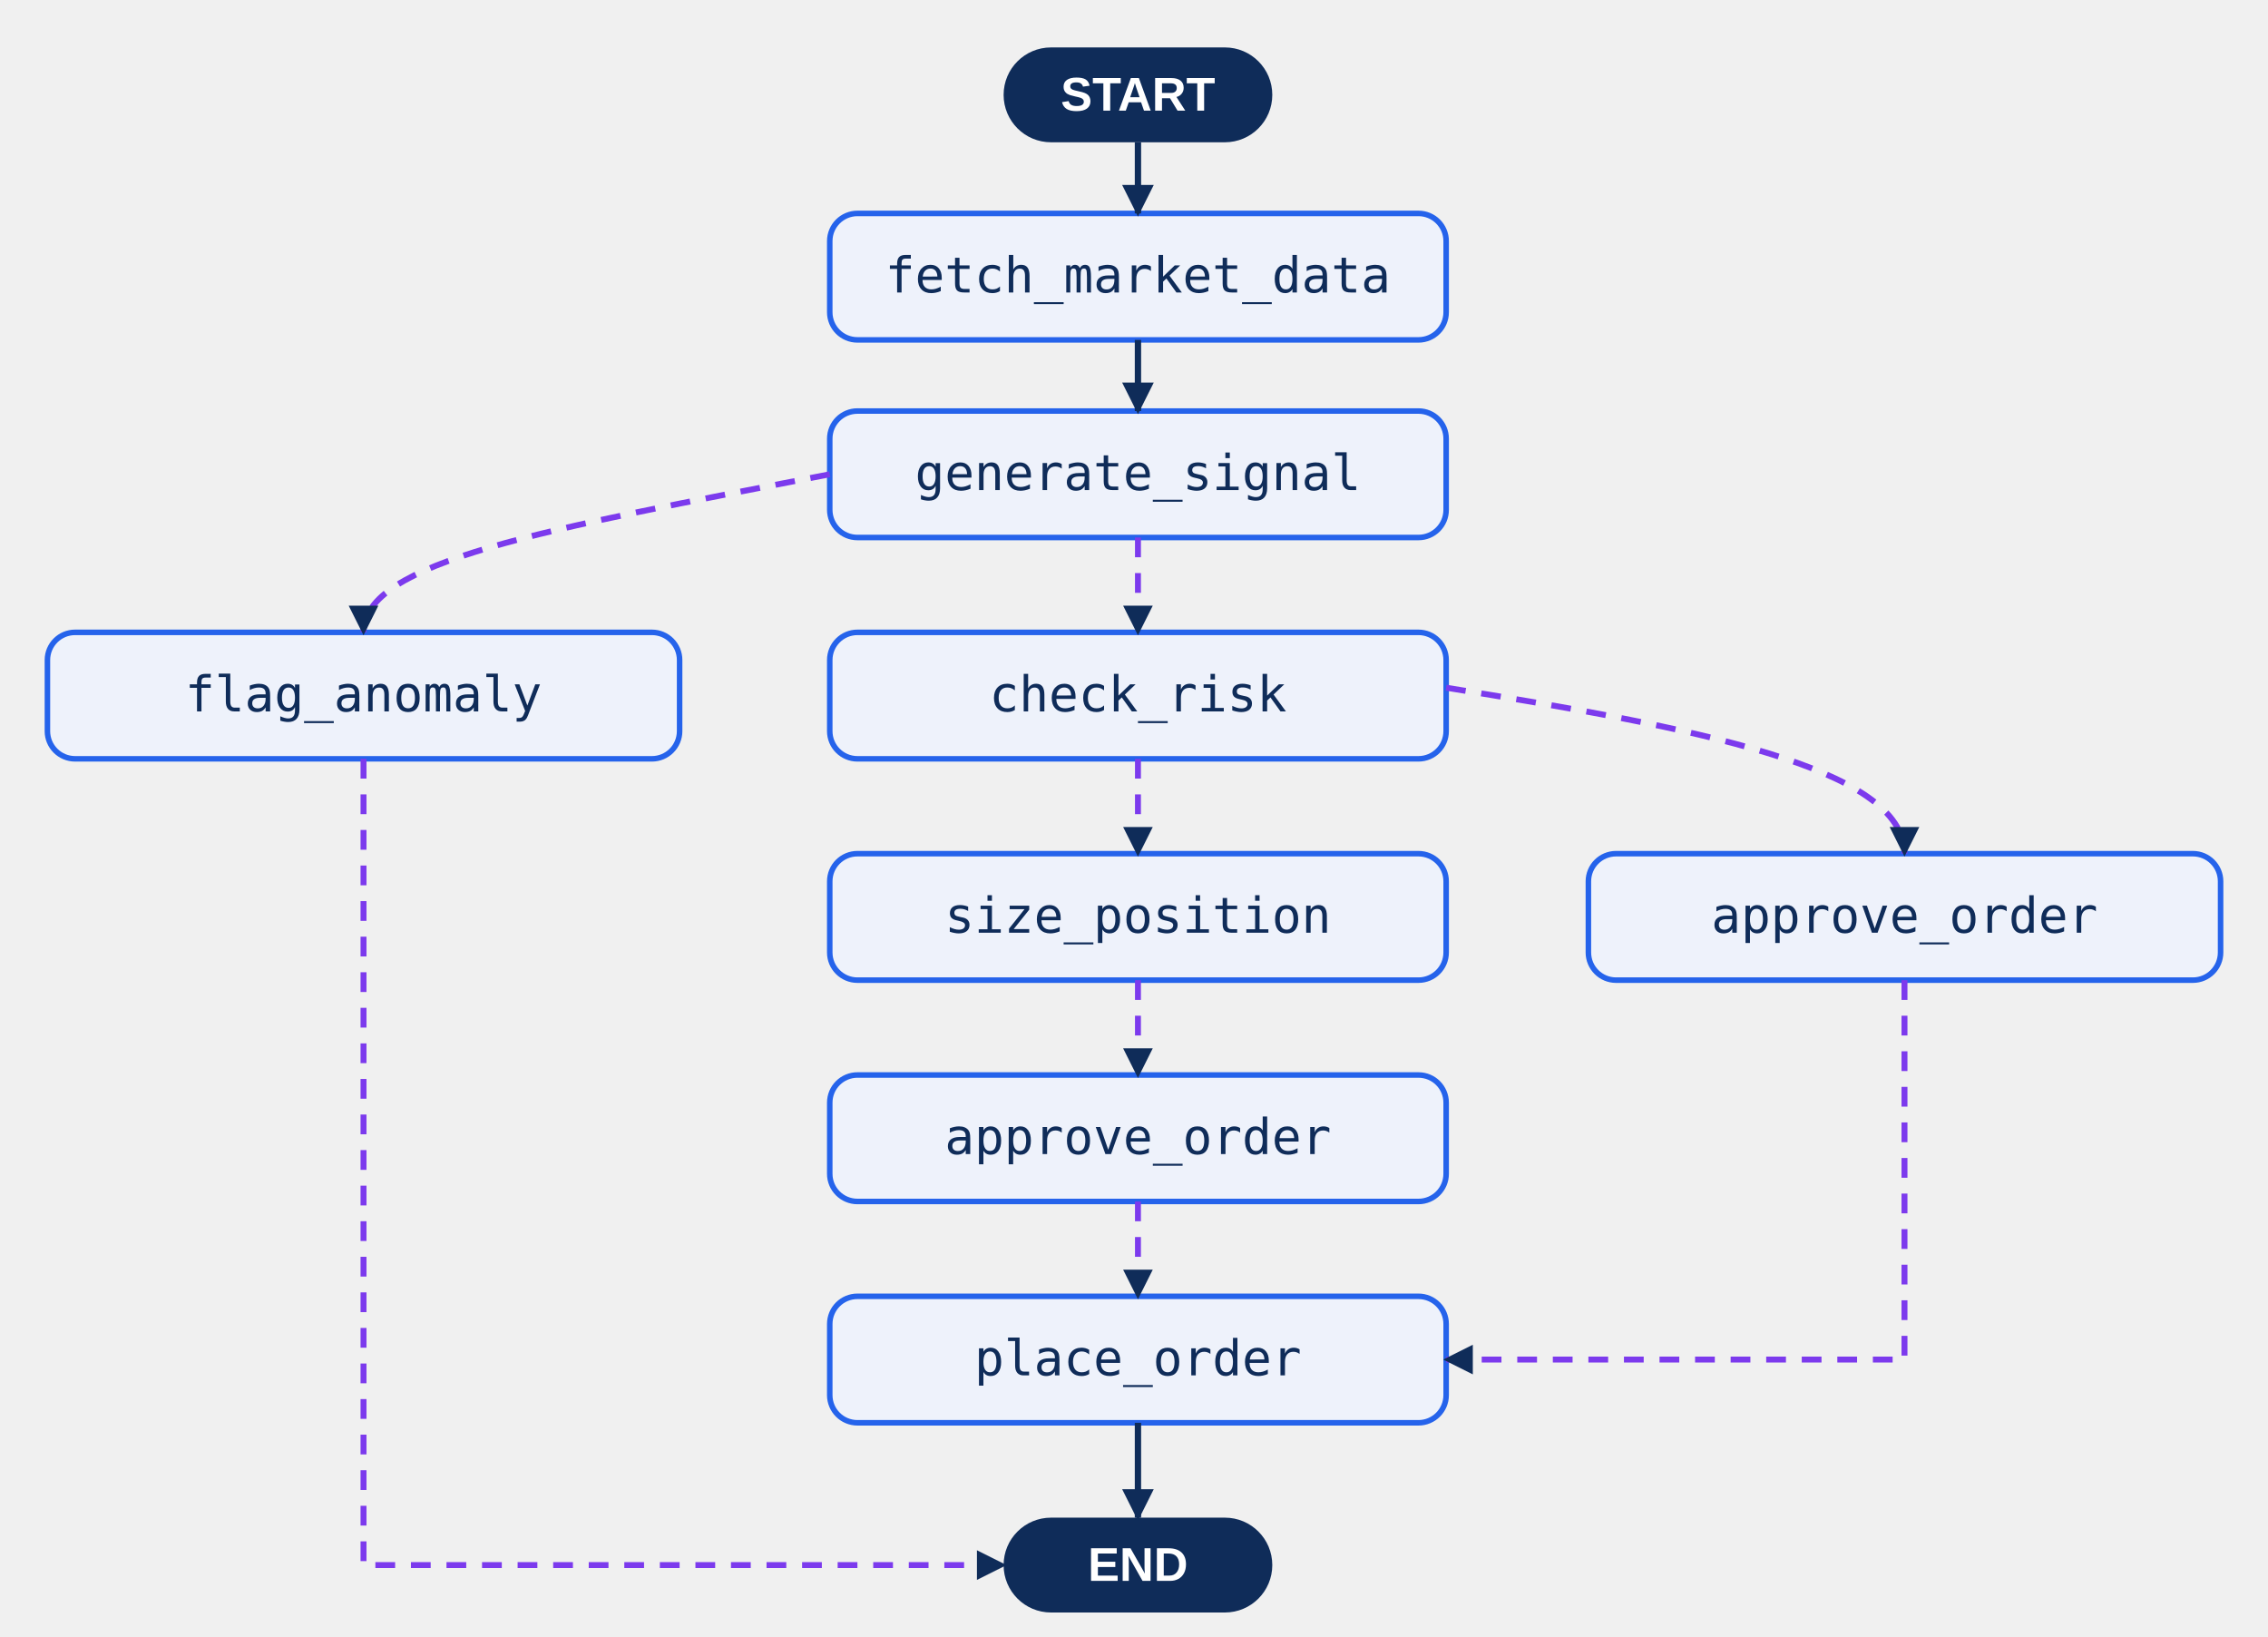
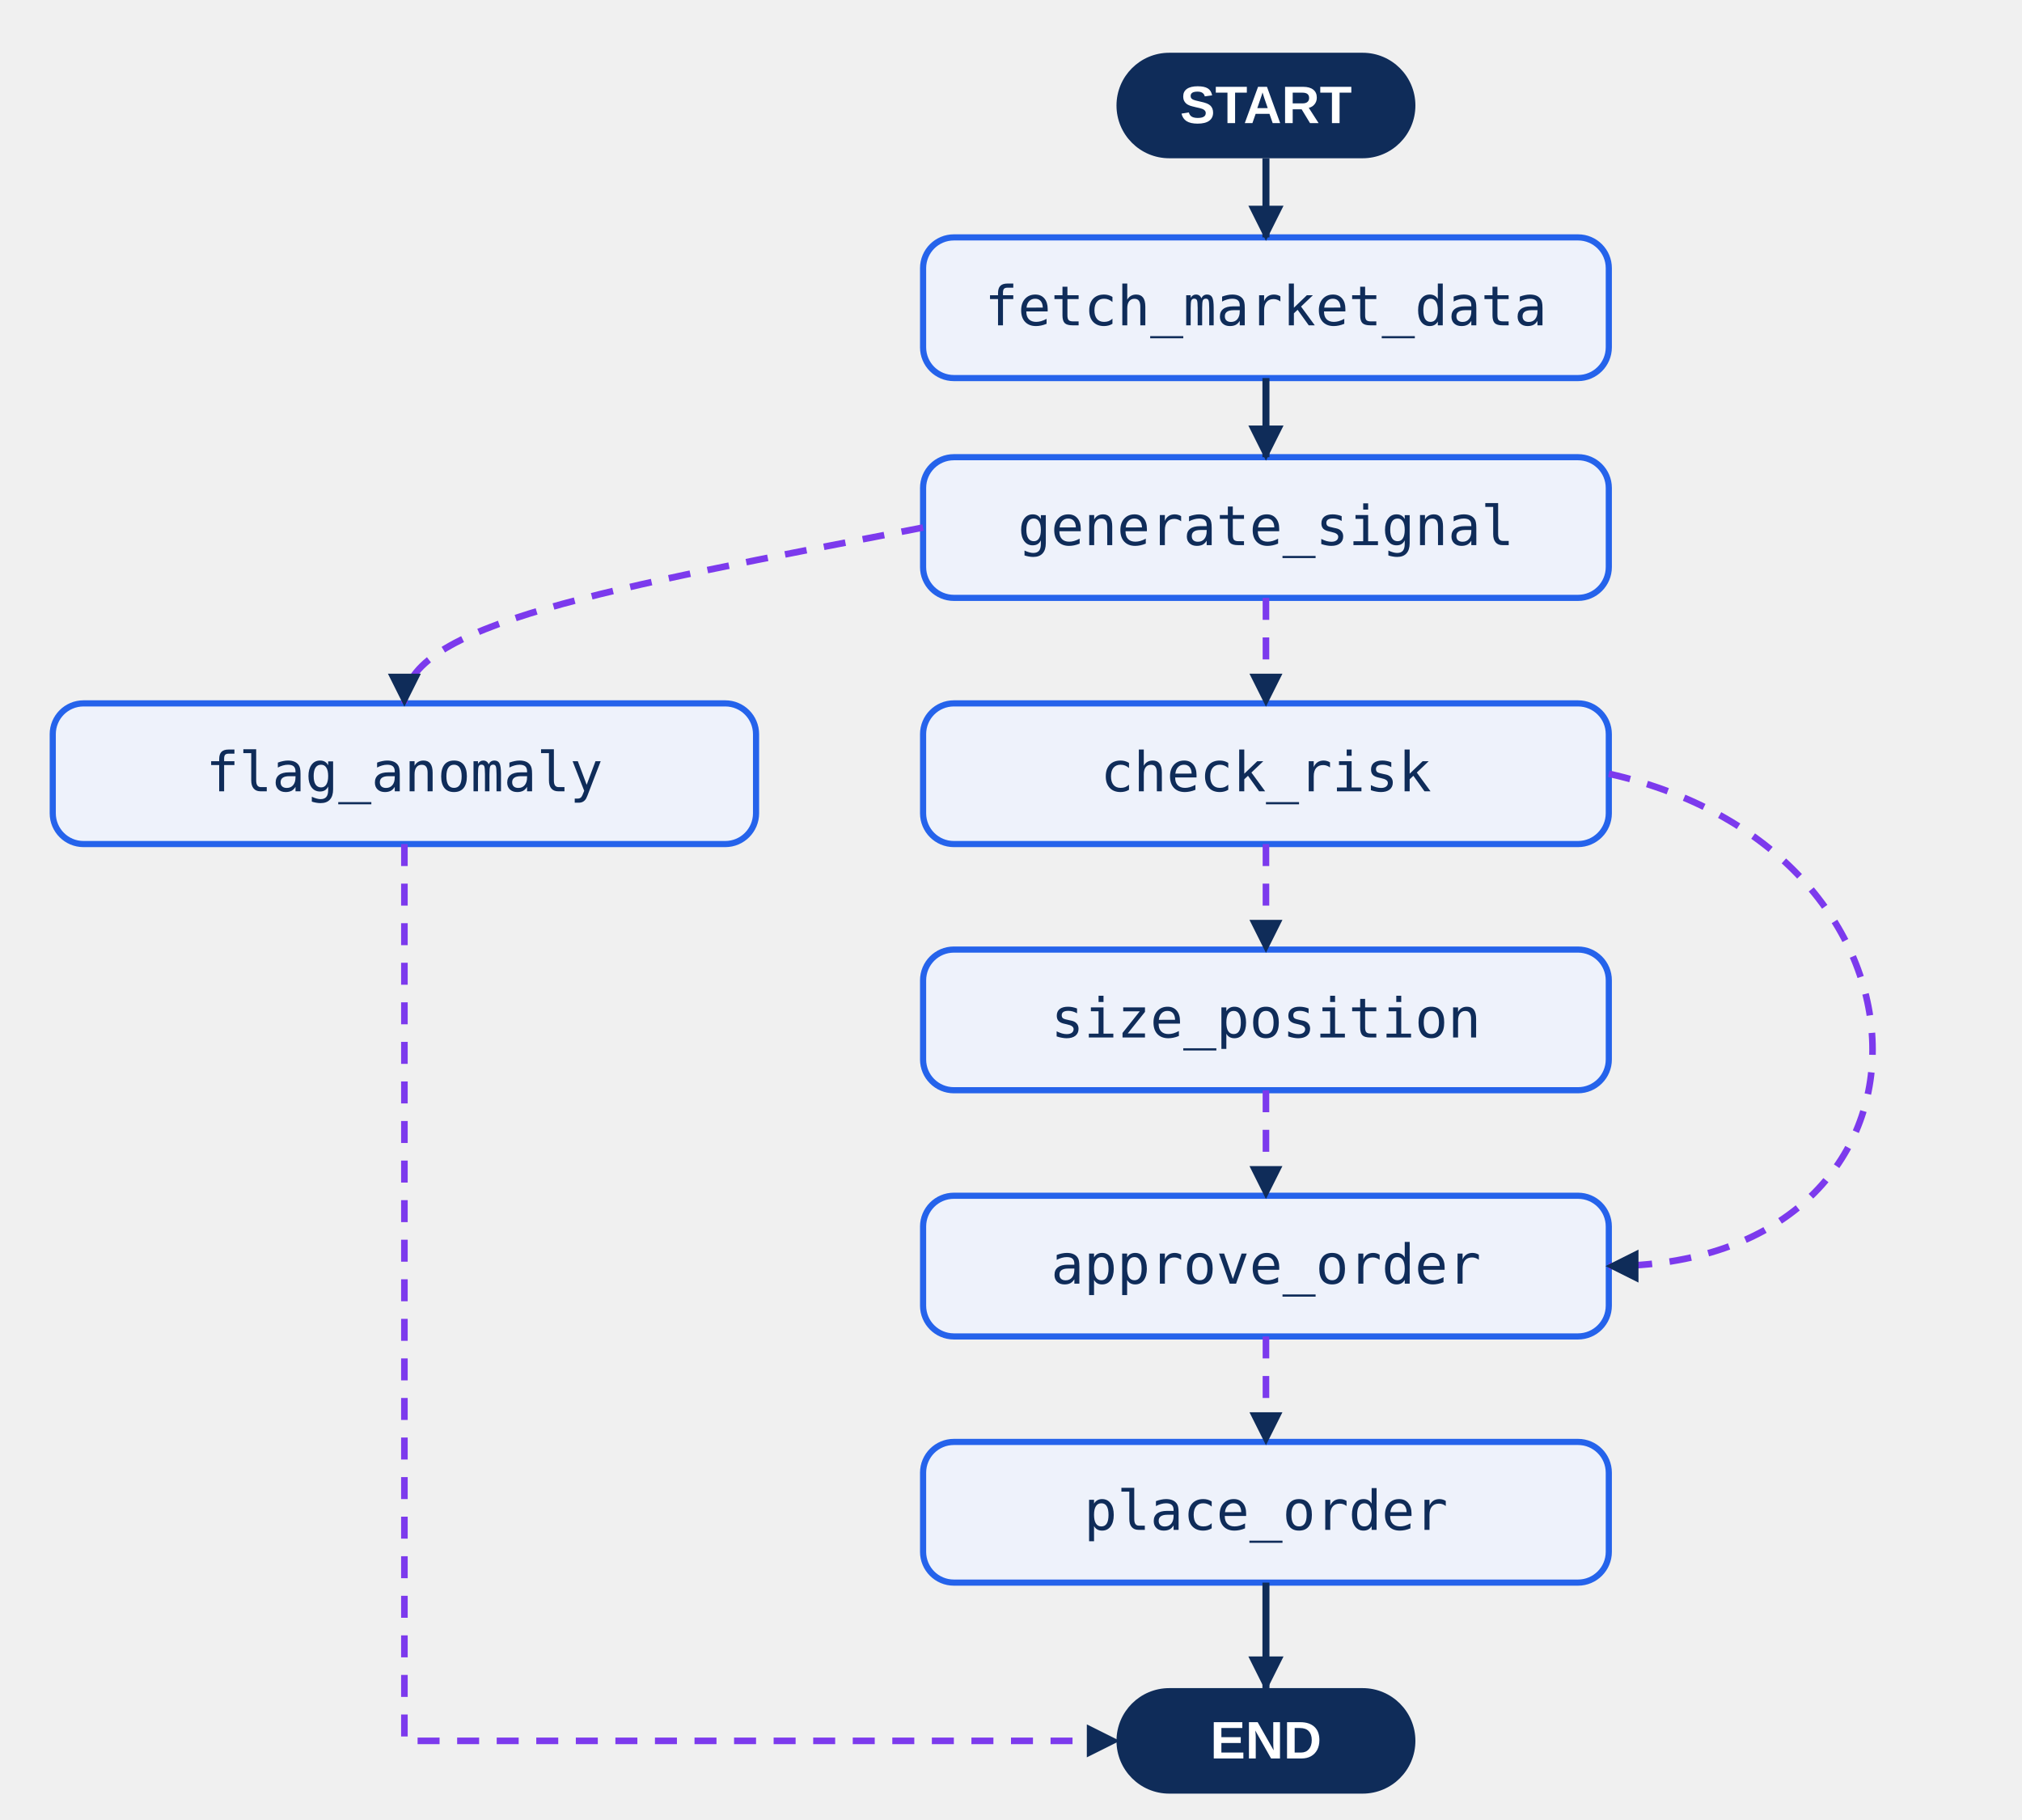
- <svg xmlns="http://www.w3.org/2000/svg" viewBox="12 -4 574 414" font-family="'Helvetica Neue',Arial,'Apple SD Gothic Neo','Malgun Gothic',sans-serif">
+ <svg xmlns="http://www.w3.org/2000/svg" viewBox="12 -4 460 414" font-family="'Helvetica Neue',Arial,'Apple SD Gothic Neo','Malgun Gothic',sans-serif">
  <defs>
    <marker id="ar" viewBox="0 0 10 10" refX="9" refY="5" markerWidth="5" markerHeight="5" orient="auto-start-reverse">
      <path d="M0,0 L10,5 L0,10 z" fill="#0F2C59" />
    </marker>
    <style>
      .n{fill:#EEF2FB;stroke:#2563EB;stroke-width:1.4;rx:7}
      .lbl{font-size:12.5px;fill:#0F2C59;font-family:'SF Mono',Menlo,Consolas,monospace}
      .solid{stroke:#0F2C59;stroke-width:1.6;fill:none}
      .dash{stroke:#7C3AED;stroke-width:1.5;fill:none;stroke-dasharray:5 4}
    </style>
  </defs>
  <rect x="266" y="8" width="68" height="24" rx="12" fill="#0F2C59" />
  <text x="300" y="24" text-anchor="middle" font-size="12" font-weight="700" fill="#fff">START</text>
  <rect x="222" y="50" width="156" height="32" rx="7" class="n" />
  <text x="300" y="70" text-anchor="middle" class="lbl">fetch_market_data</text>
  <rect x="222" y="100" width="156" height="32" rx="7" class="n" />
  <text x="300" y="120" text-anchor="middle" class="lbl">generate_signal</text>
  <rect x="24" y="156" width="160" height="32" rx="7" class="n" />
  <text x="104" y="176" text-anchor="middle" class="lbl">flag_anomaly</text>
  <rect x="222" y="156" width="156" height="32" rx="7" class="n" />
  <text x="300" y="176" text-anchor="middle" class="lbl">check_risk</text>
  <rect x="222" y="212" width="156" height="32" rx="7" class="n" />
  <text x="300" y="232" text-anchor="middle" class="lbl">size_position</text>
-   <rect x="414" y="212" width="160" height="32" rx="7" class="n" />
-   <text x="494" y="232" text-anchor="middle" class="lbl">approve_order</text>
  <rect x="222" y="268" width="156" height="32" rx="7" class="n" />
  <text x="300" y="288" text-anchor="middle" class="lbl">approve_order</text>
  <rect x="222" y="324" width="156" height="32" rx="7" class="n" />
  <text x="300" y="344" text-anchor="middle" class="lbl">place_order</text>
  <rect x="266" y="380" width="68" height="24" rx="12" fill="#0F2C59" />
  <text x="300" y="396" text-anchor="middle" font-size="12" font-weight="700" fill="#fff">END</text>
  <path class="solid" d="M300,32 L300,50" marker-end="url(#ar)" />
  <path class="solid" d="M300,82 L300,100" marker-end="url(#ar)" />
  <path class="solid" d="M300,356 L300,380" marker-end="url(#ar)" />
  <path class="dash" d="M222,116 C150,130 104,138 104,156" marker-end="url(#ar)" />
  <path class="dash" d="M300,132 L300,156" marker-end="url(#ar)" />
-   <path class="dash" d="M378,170 C440,180 494,190 494,212" marker-end="url(#ar)" />
+   <path class="dash" d="M378,172 C458,190 458,284 378,284" marker-end="url(#ar)" />
  <path class="dash" d="M300,188 L300,212" marker-end="url(#ar)" />
  <path class="dash" d="M300,244 L300,268" marker-end="url(#ar)" />
  <path class="dash" d="M300,300 L300,324" marker-end="url(#ar)" />
-   <path class="dash" d="M494,244 L494,340 L378,340" marker-end="url(#ar)" />
  <path class="dash" d="M104,188 L104,392 L266,392" marker-end="url(#ar)" />
</svg>
